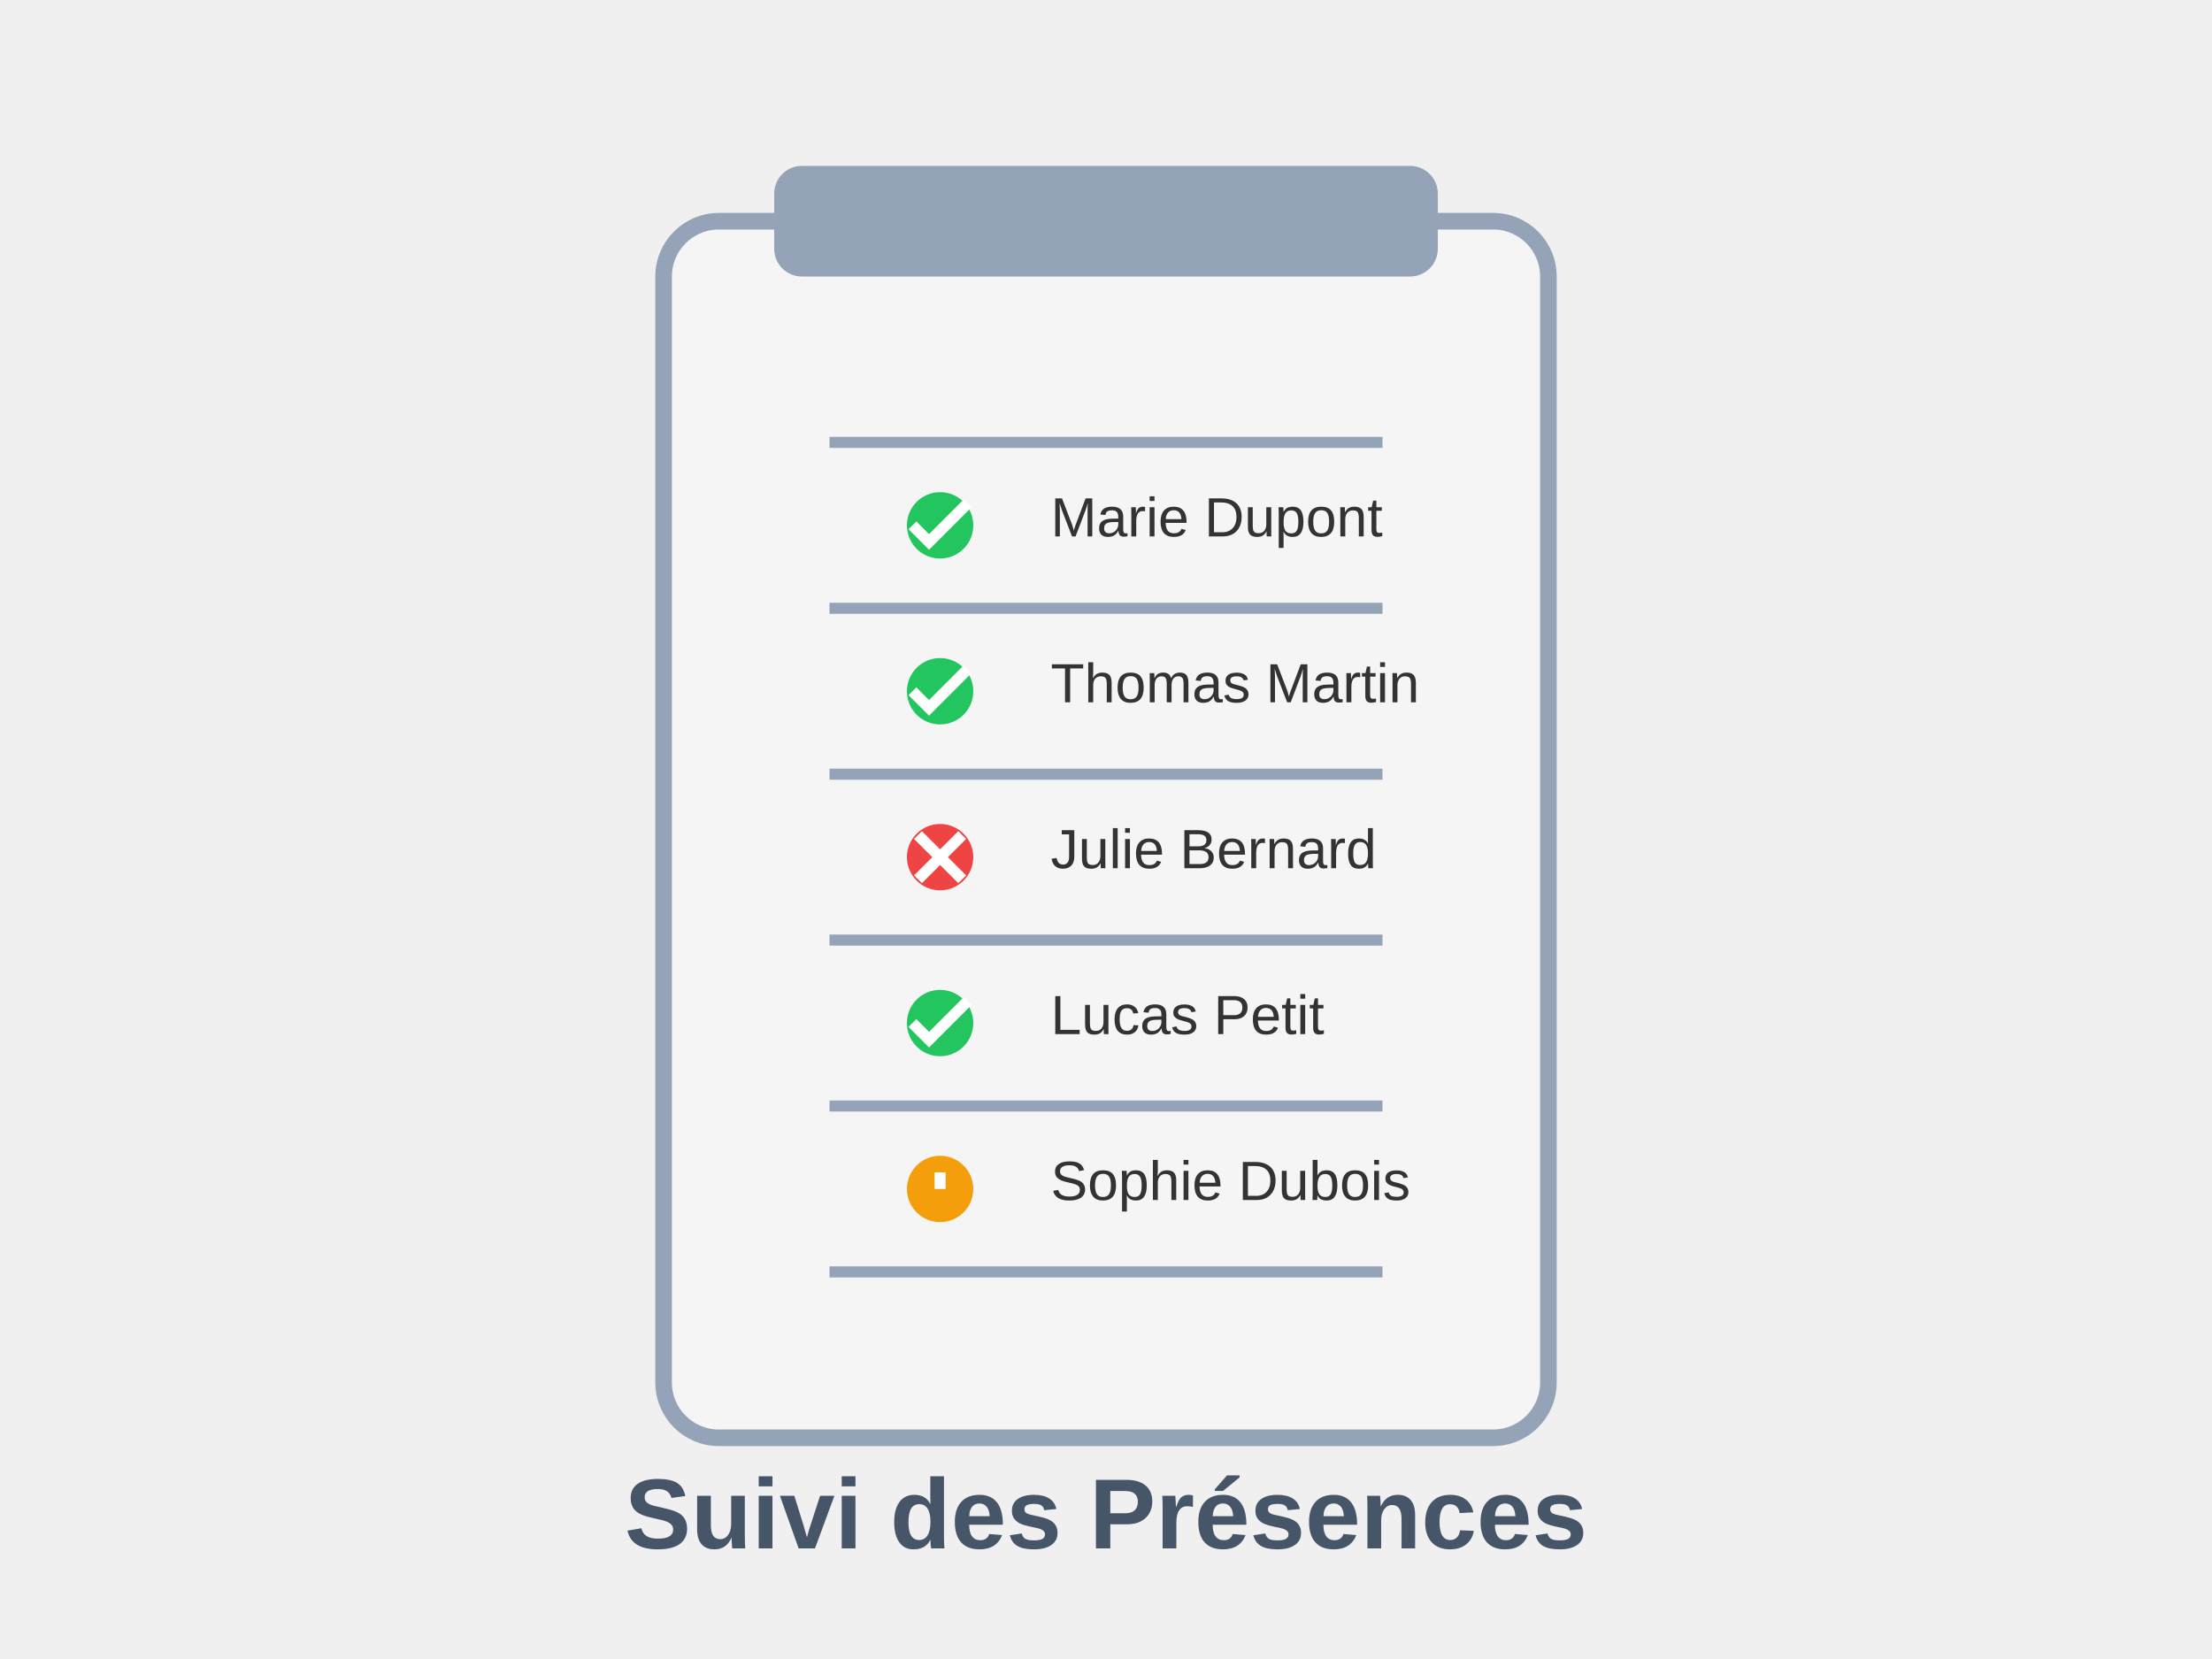
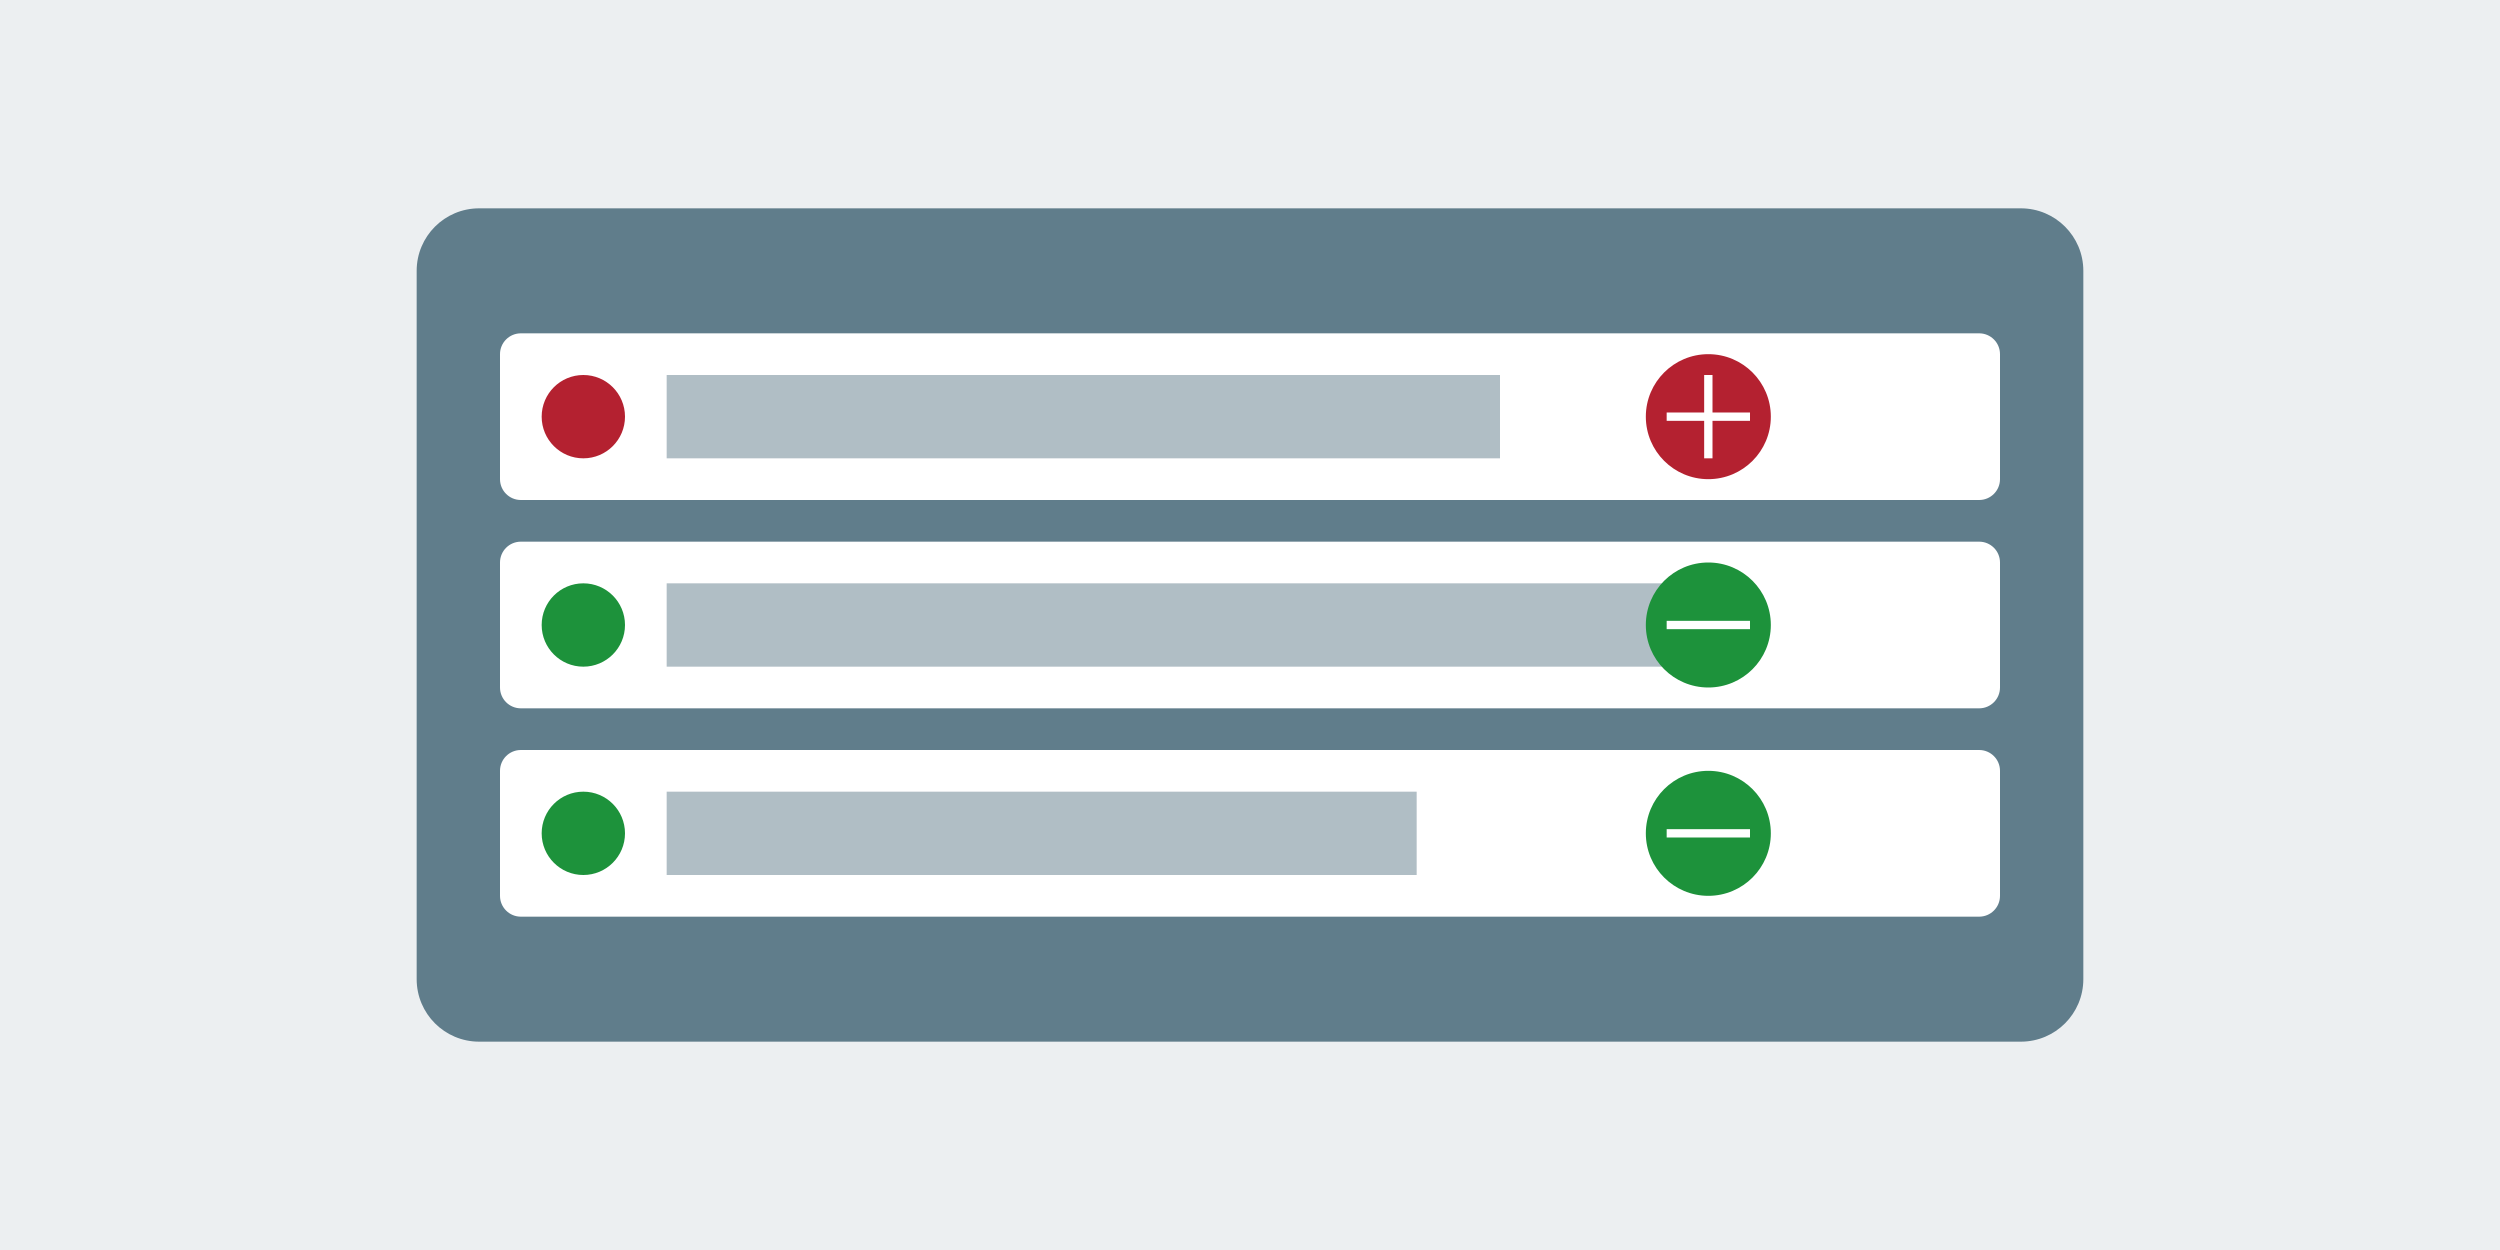
- <svg xmlns="http://www.w3.org/2000/svg" width="400" height="300">
-   <rect x="120" y="40" width="160" height="220" rx="10" ry="10" fill="#F5F5F5" stroke="#94A3B8" stroke-width="3" />
-   <rect x="140" y="30" width="120" height="20" rx="5" ry="5" fill="#94A3B8" />
-   <line x1="150" y1="80" x2="250" y2="80" stroke="#94A3B8" stroke-width="2" />
-   <line x1="150" y1="110" x2="250" y2="110" stroke="#94A3B8" stroke-width="2" />
-   <line x1="150" y1="140" x2="250" y2="140" stroke="#94A3B8" stroke-width="2" />
-   <line x1="150" y1="170" x2="250" y2="170" stroke="#94A3B8" stroke-width="2" />
-   <line x1="150" y1="200" x2="250" y2="200" stroke="#94A3B8" stroke-width="2" />
-   <line x1="150" y1="230" x2="250" y2="230" stroke="#94A3B8" stroke-width="2" />
-   <circle cx="170" cy="95" r="6" fill="#22C55E" />
-   <path d="M165,95 L168,98 L175,91" stroke="white" stroke-width="2" fill="none" />
-   <circle cx="170" cy="125" r="6" fill="#22C55E" />
-   <path d="M165,125 L168,128 L175,121" stroke="white" stroke-width="2" fill="none" />
-   <circle cx="170" cy="155" r="6" fill="#EF4444" />
-   <path d="M166,151 L174,159 M174,151 L166,159" stroke="white" stroke-width="2" />
-   <circle cx="170" cy="185" r="6" fill="#22C55E" />
-   <path d="M165,185 L168,188 L175,181" stroke="white" stroke-width="2" fill="none" />
-   <circle cx="170" cy="215" r="6" fill="#F59E0B" />
-   <path d="M170,212 L170,215 M170,218 L170,218" stroke="white" stroke-width="2" />
-   <text x="190" y="97" font-family="Arial" font-size="10" fill="#333333">Marie Dupont</text>
-   <text x="190" y="127" font-family="Arial" font-size="10" fill="#333333">Thomas Martin</text>
-   <text x="190" y="157" font-family="Arial" font-size="10" fill="#333333">Julie Bernard</text>
-   <text x="190" y="187" font-family="Arial" font-size="10" fill="#333333">Lucas Petit</text>
-   <text x="190" y="217" font-family="Arial" font-size="10" fill="#333333">Sophie Dubois</text>
-   <text x="200" y="280" font-family="Arial" font-size="18" font-weight="bold" fill="#475569" text-anchor="middle">Suivi des Présences</text>
+ <svg xmlns="http://www.w3.org/2000/svg" width="600" height="300" viewBox="0 0 600 300" fill="none">
+   <rect width="600" height="300" fill="#ECEFF1" />
+   <rect x="100" y="50" width="400" height="200" rx="15" fill="#607D8B" />
+   <rect x="120" y="80" width="360" height="40" rx="5" fill="#FFFFFF" />
+   <rect x="120" y="130" width="360" height="40" rx="5" fill="#FFFFFF" />
+   <rect x="120" y="180" width="360" height="40" rx="5" fill="#FFFFFF" />
+   <circle cx="140" cy="100" r="10" fill="#b42130" />
+   <circle cx="140" cy="150" r="10" fill="#1d923b" />
+   <circle cx="140" cy="200" r="10" fill="#1d923b" />
+   <rect x="160" y="90" width="200" height="20" fill="#B0BEC5" />
+   <rect x="160" y="140" width="250" height="20" fill="#B0BEC5" />
+   <rect x="160" y="190" width="180" height="20" fill="#B0BEC5" />
+   <circle cx="410" cy="100" r="15" fill="#b42130" />
+   <path d="M400 100 L420 100 M410 90 L410 110" stroke="#FFFFFF" stroke-width="2" />
+   <circle cx="410" cy="150" r="15" fill="#1d923b" />
+   <path d="M400 150 L420 150" stroke="#FFFFFF" stroke-width="2" />
+   <circle cx="410" cy="200" r="15" fill="#1d923b" />
+   <path d="M400 200 L420 200" stroke="#FFFFFF" stroke-width="2" />
</svg>
